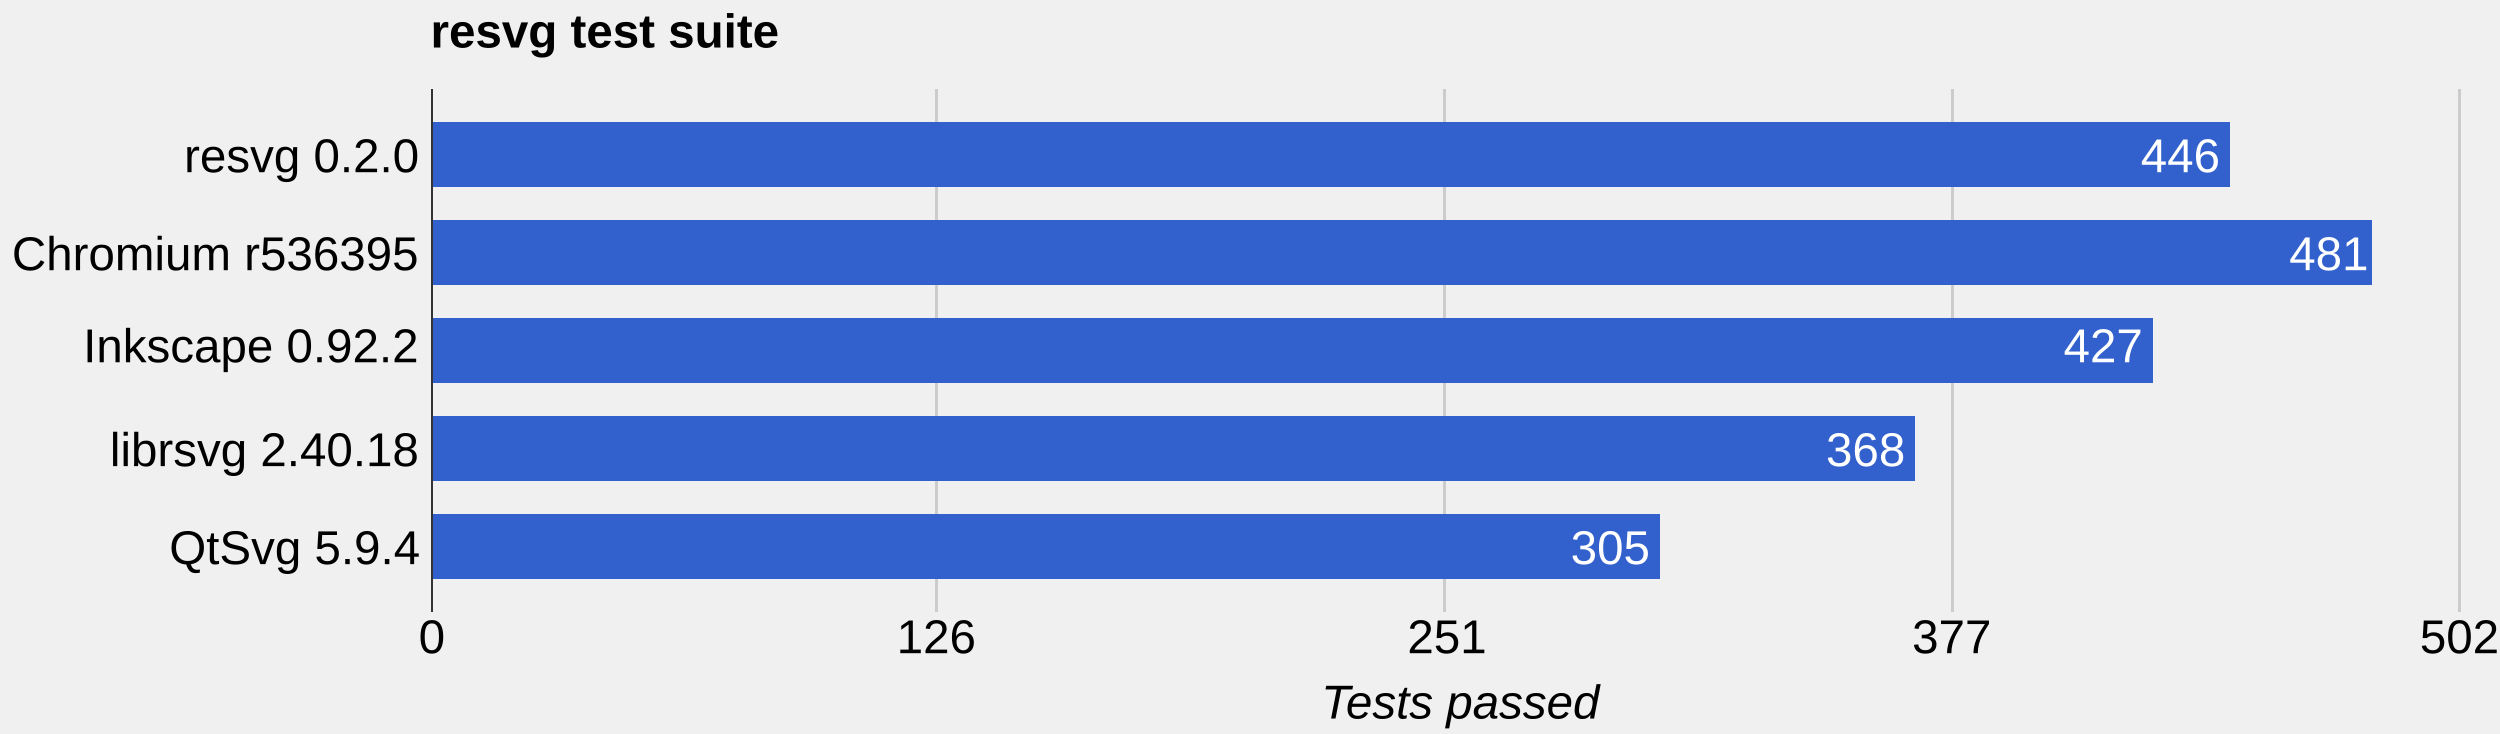
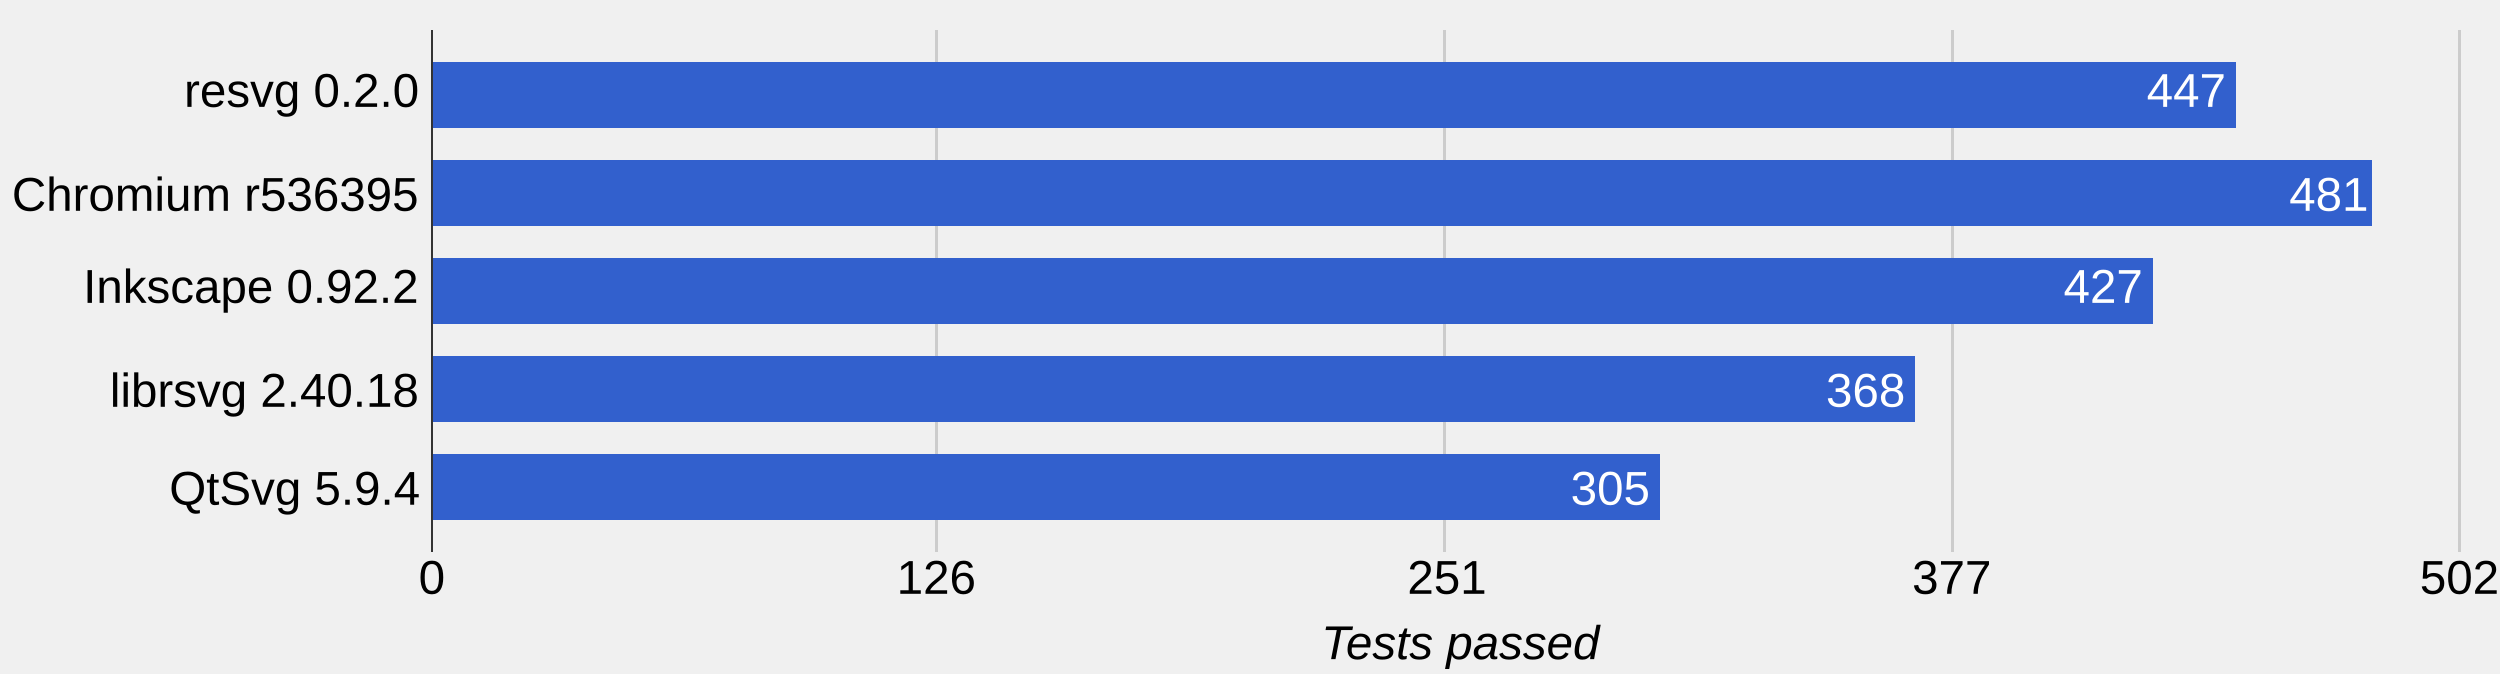
- <svg xmlns="http://www.w3.org/2000/svg" height="247" shape-rendering="crispEdges" width="842">
-   <text font-family="Arial" font-size="16" font-weight="bold" x="145" y="16">resvg test suite</text>
-   <text font-family="Arial" font-size="16" x="62" y="58">resvg 0.2.0</text>
-   <text font-family="Arial" font-size="16" x="4" y="91">Chromium r536395</text>
-   <text font-family="Arial" font-size="16" x="28" y="122">Inkscape 0.92.2</text>
-   <text font-family="Arial" font-size="16" x="37" y="157">librsvg 2.40.18</text>
-   <text font-family="Arial" font-size="16" x="57" y="190">QtSvg 5.9.4</text>
-   <rect fill="#ccc" height="176" width="1" x="145" y="30" />
-   <text fill="#000" font-family="Arial" font-size="16" x="141" y="220">0</text>
-   <rect fill="#ccc" height="176" width="1" x="315" y="30" />
-   <text fill="#000" font-family="Arial" font-size="16" x="302" y="220">126</text>
-   <rect fill="#ccc" height="176" width="1" x="486" y="30" />
-   <text fill="#000" font-family="Arial" font-size="16" x="474" y="220">251</text>
-   <rect fill="#ccc" height="176" width="1" x="657" y="30" />
-   <text fill="#000" font-family="Arial" font-size="16" x="644" y="220">377</text>
-   <rect fill="#ccc" height="176" width="1" x="828" y="30" />
-   <text fill="#000" font-family="Arial" font-size="16" x="815" y="220">502</text>
-   <rect fill="#3260cd" height="22" width="606" x="145" y="41" />
-   <text fill="#fff" font-family="Arial" font-size="16" x="721" y="58">446</text>
-   <rect fill="#3260cd" height="22" width="654" x="145" y="74" />
-   <text fill="#fff" font-family="Arial" font-size="16" x="771" y="91">481</text>
-   <rect fill="#3260cd" height="22" width="580" x="145" y="107" />
-   <text fill="#fff" font-family="Arial" font-size="16" x="695" y="122">427</text>
-   <rect fill="#3260cd" height="22" width="500" x="145" y="140" />
-   <text fill="#fff" font-family="Arial" font-size="16" x="615" y="157">368</text>
-   <rect fill="#3260cd" height="22" width="414" x="145" y="173" />
-   <text fill="#fff" font-family="Arial" font-size="16" x="529" y="190">305</text>
-   <rect fill="#333" height="176" width="1" x="145" y="30" />
-   <text font-family="Arial" font-size="16" font-style="italic" x="445" y="242">Tests passed</text>
+ <svg xmlns="http://www.w3.org/2000/svg" height="227" shape-rendering="crispEdges" width="842">
+   <text font-family="Arial" font-size="16" x="62" y="36">resvg 0.2.0</text>
+   <text font-family="Arial" font-size="16" x="4" y="71">Chromium r536395</text>
+   <text font-family="Arial" font-size="16" x="28" y="102">Inkscape 0.92.2</text>
+   <text font-family="Arial" font-size="16" x="37" y="137">librsvg 2.40.18</text>
+   <text font-family="Arial" font-size="16" x="57" y="170">QtSvg 5.9.4</text>
+   <rect fill="#ccc" height="176" width="1" x="145" y="10" />
+   <text fill="#000" font-family="Arial" font-size="16" x="141" y="200">0</text>
+   <rect fill="#ccc" height="176" width="1" x="315" y="10" />
+   <text fill="#000" font-family="Arial" font-size="16" x="302" y="200">126</text>
+   <rect fill="#ccc" height="176" width="1" x="486" y="10" />
+   <text fill="#000" font-family="Arial" font-size="16" x="474" y="200">251</text>
+   <rect fill="#ccc" height="176" width="1" x="657" y="10" />
+   <text fill="#000" font-family="Arial" font-size="16" x="644" y="200">377</text>
+   <rect fill="#ccc" height="176" width="1" x="828" y="10" />
+   <text fill="#000" font-family="Arial" font-size="16" x="815" y="200">502</text>
+   <rect fill="#3260cd" height="22" width="608" x="145" y="21" />
+   <text fill="#fff" font-family="Arial" font-size="16" x="723" y="36">447</text>
+   <rect fill="#3260cd" height="22" width="654" x="145" y="54" />
+   <text fill="#fff" font-family="Arial" font-size="16" x="771" y="71">481</text>
+   <rect fill="#3260cd" height="22" width="580" x="145" y="87" />
+   <text fill="#fff" font-family="Arial" font-size="16" x="695" y="102">427</text>
+   <rect fill="#3260cd" height="22" width="500" x="145" y="120" />
+   <text fill="#fff" font-family="Arial" font-size="16" x="615" y="137">368</text>
+   <rect fill="#3260cd" height="22" width="414" x="145" y="153" />
+   <text fill="#fff" font-family="Arial" font-size="16" x="529" y="170">305</text>
+   <rect fill="#333" height="176" width="1" x="145" y="10" />
+   <text font-family="Arial" font-size="16" font-style="italic" x="445" y="222">Tests passed</text>
</svg>
